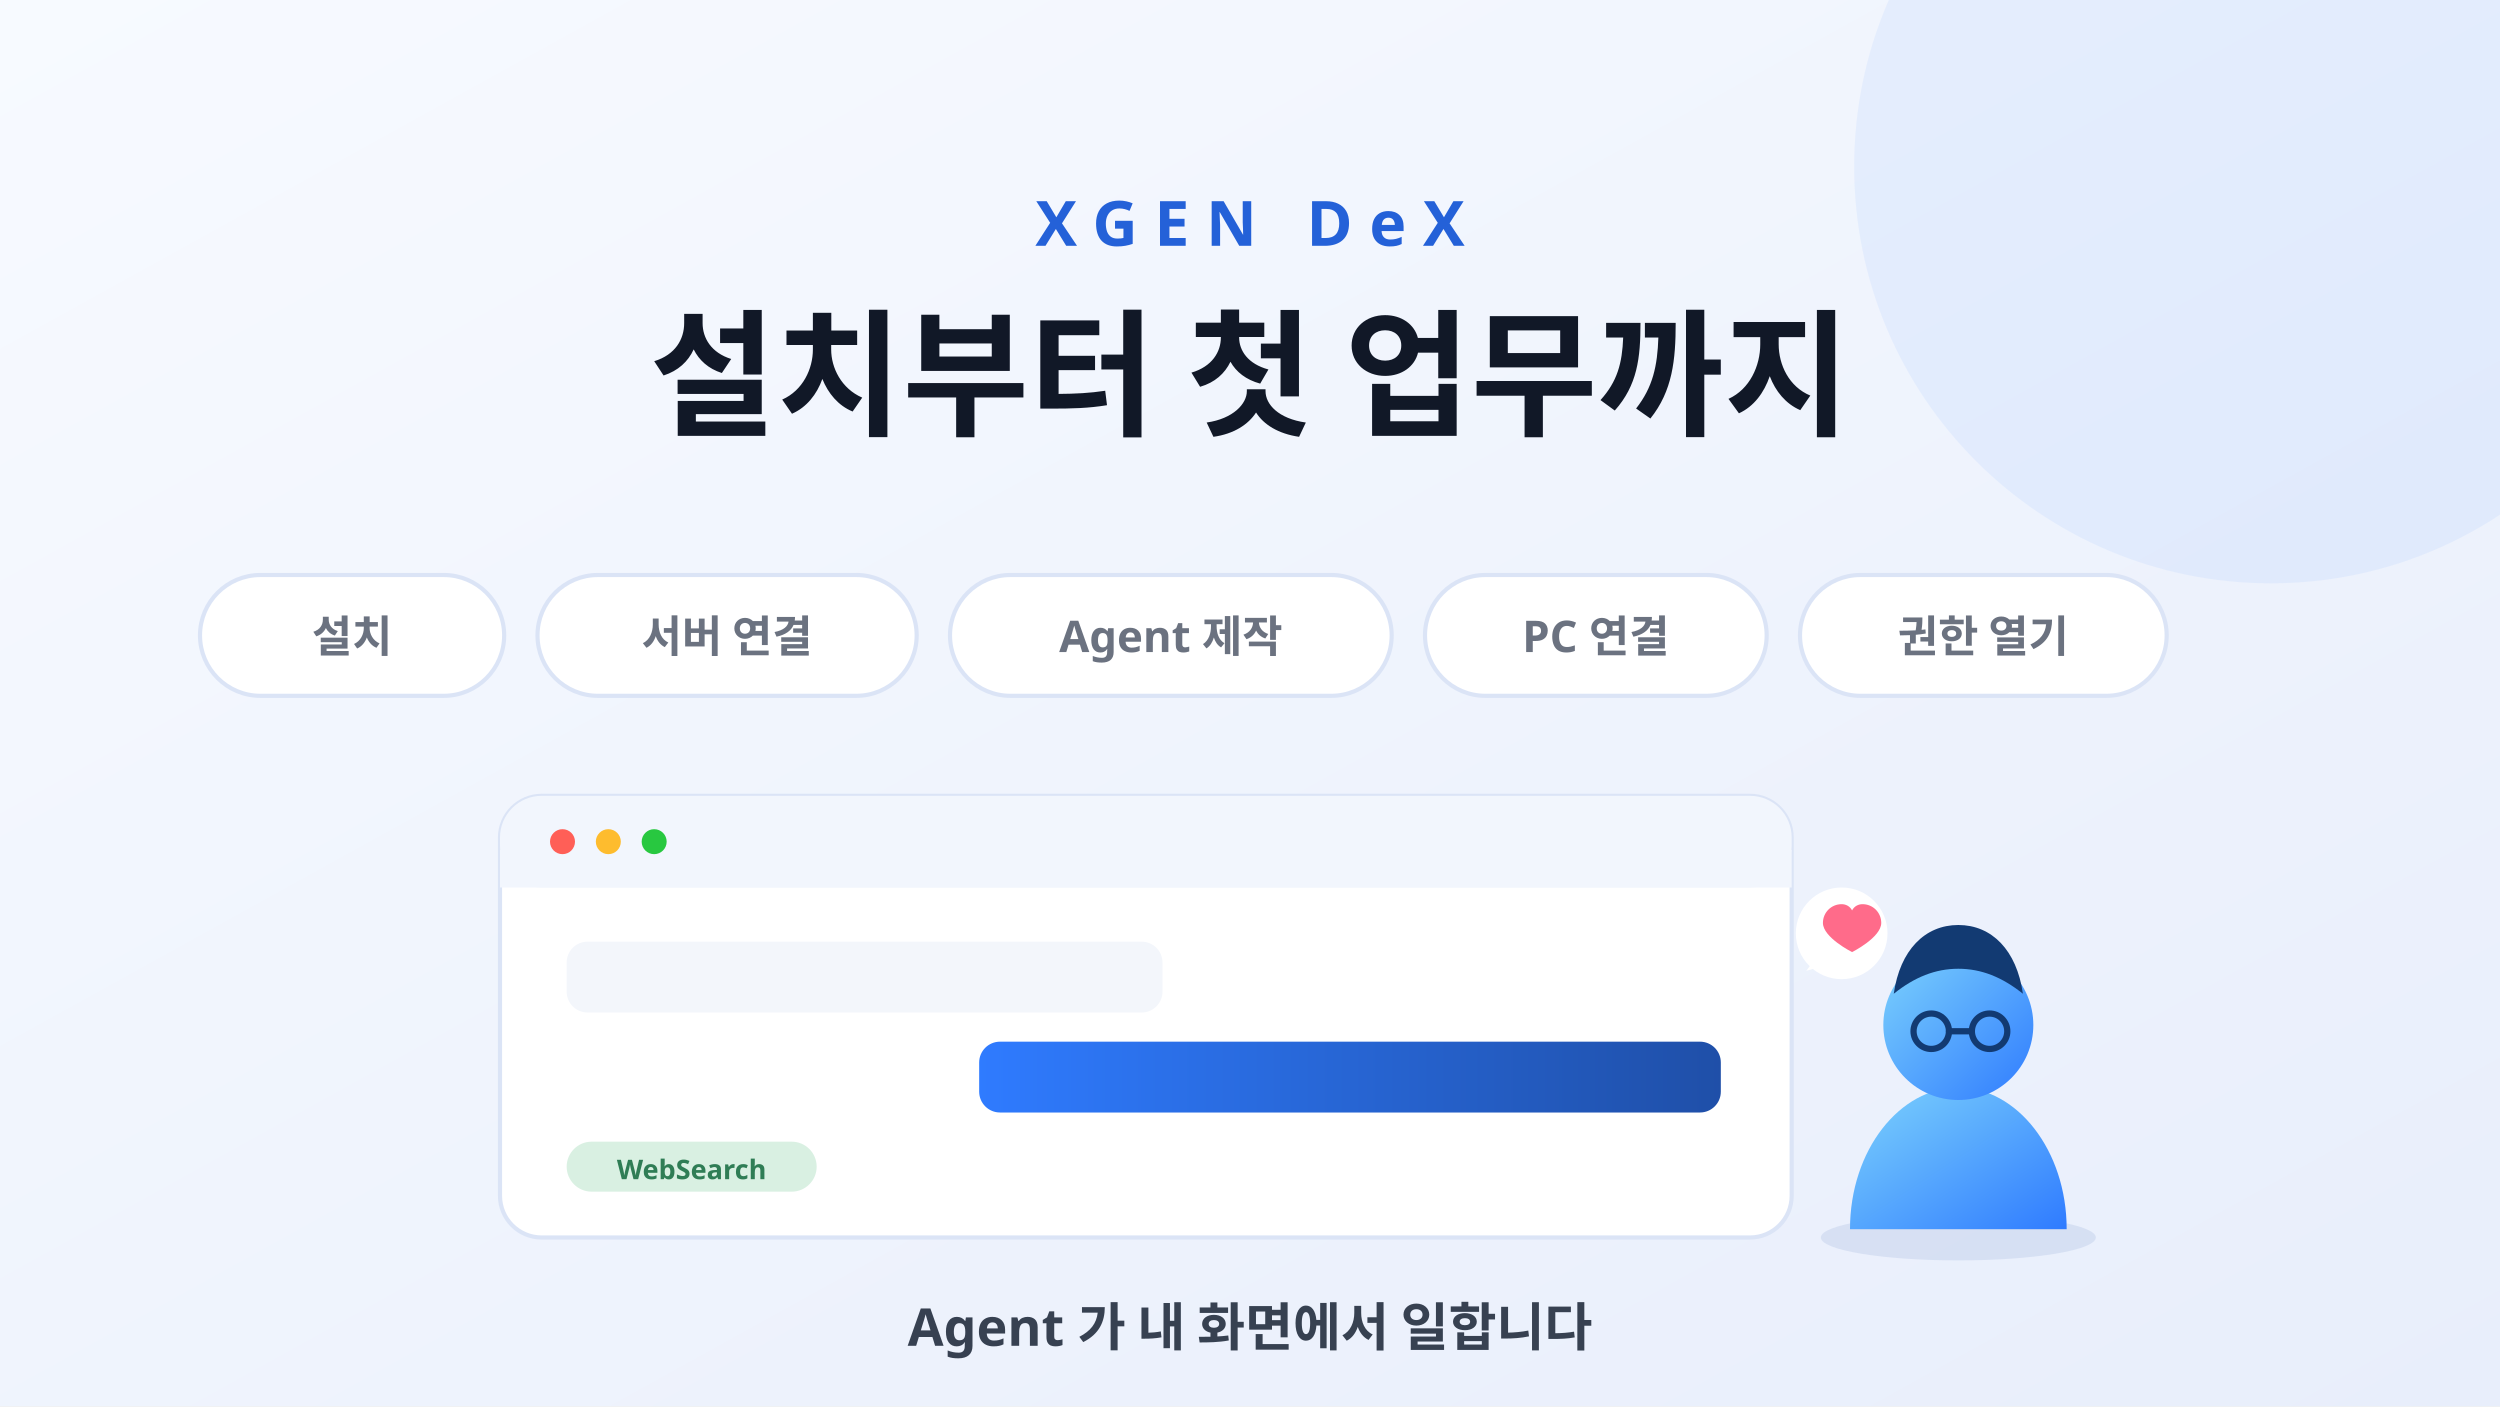
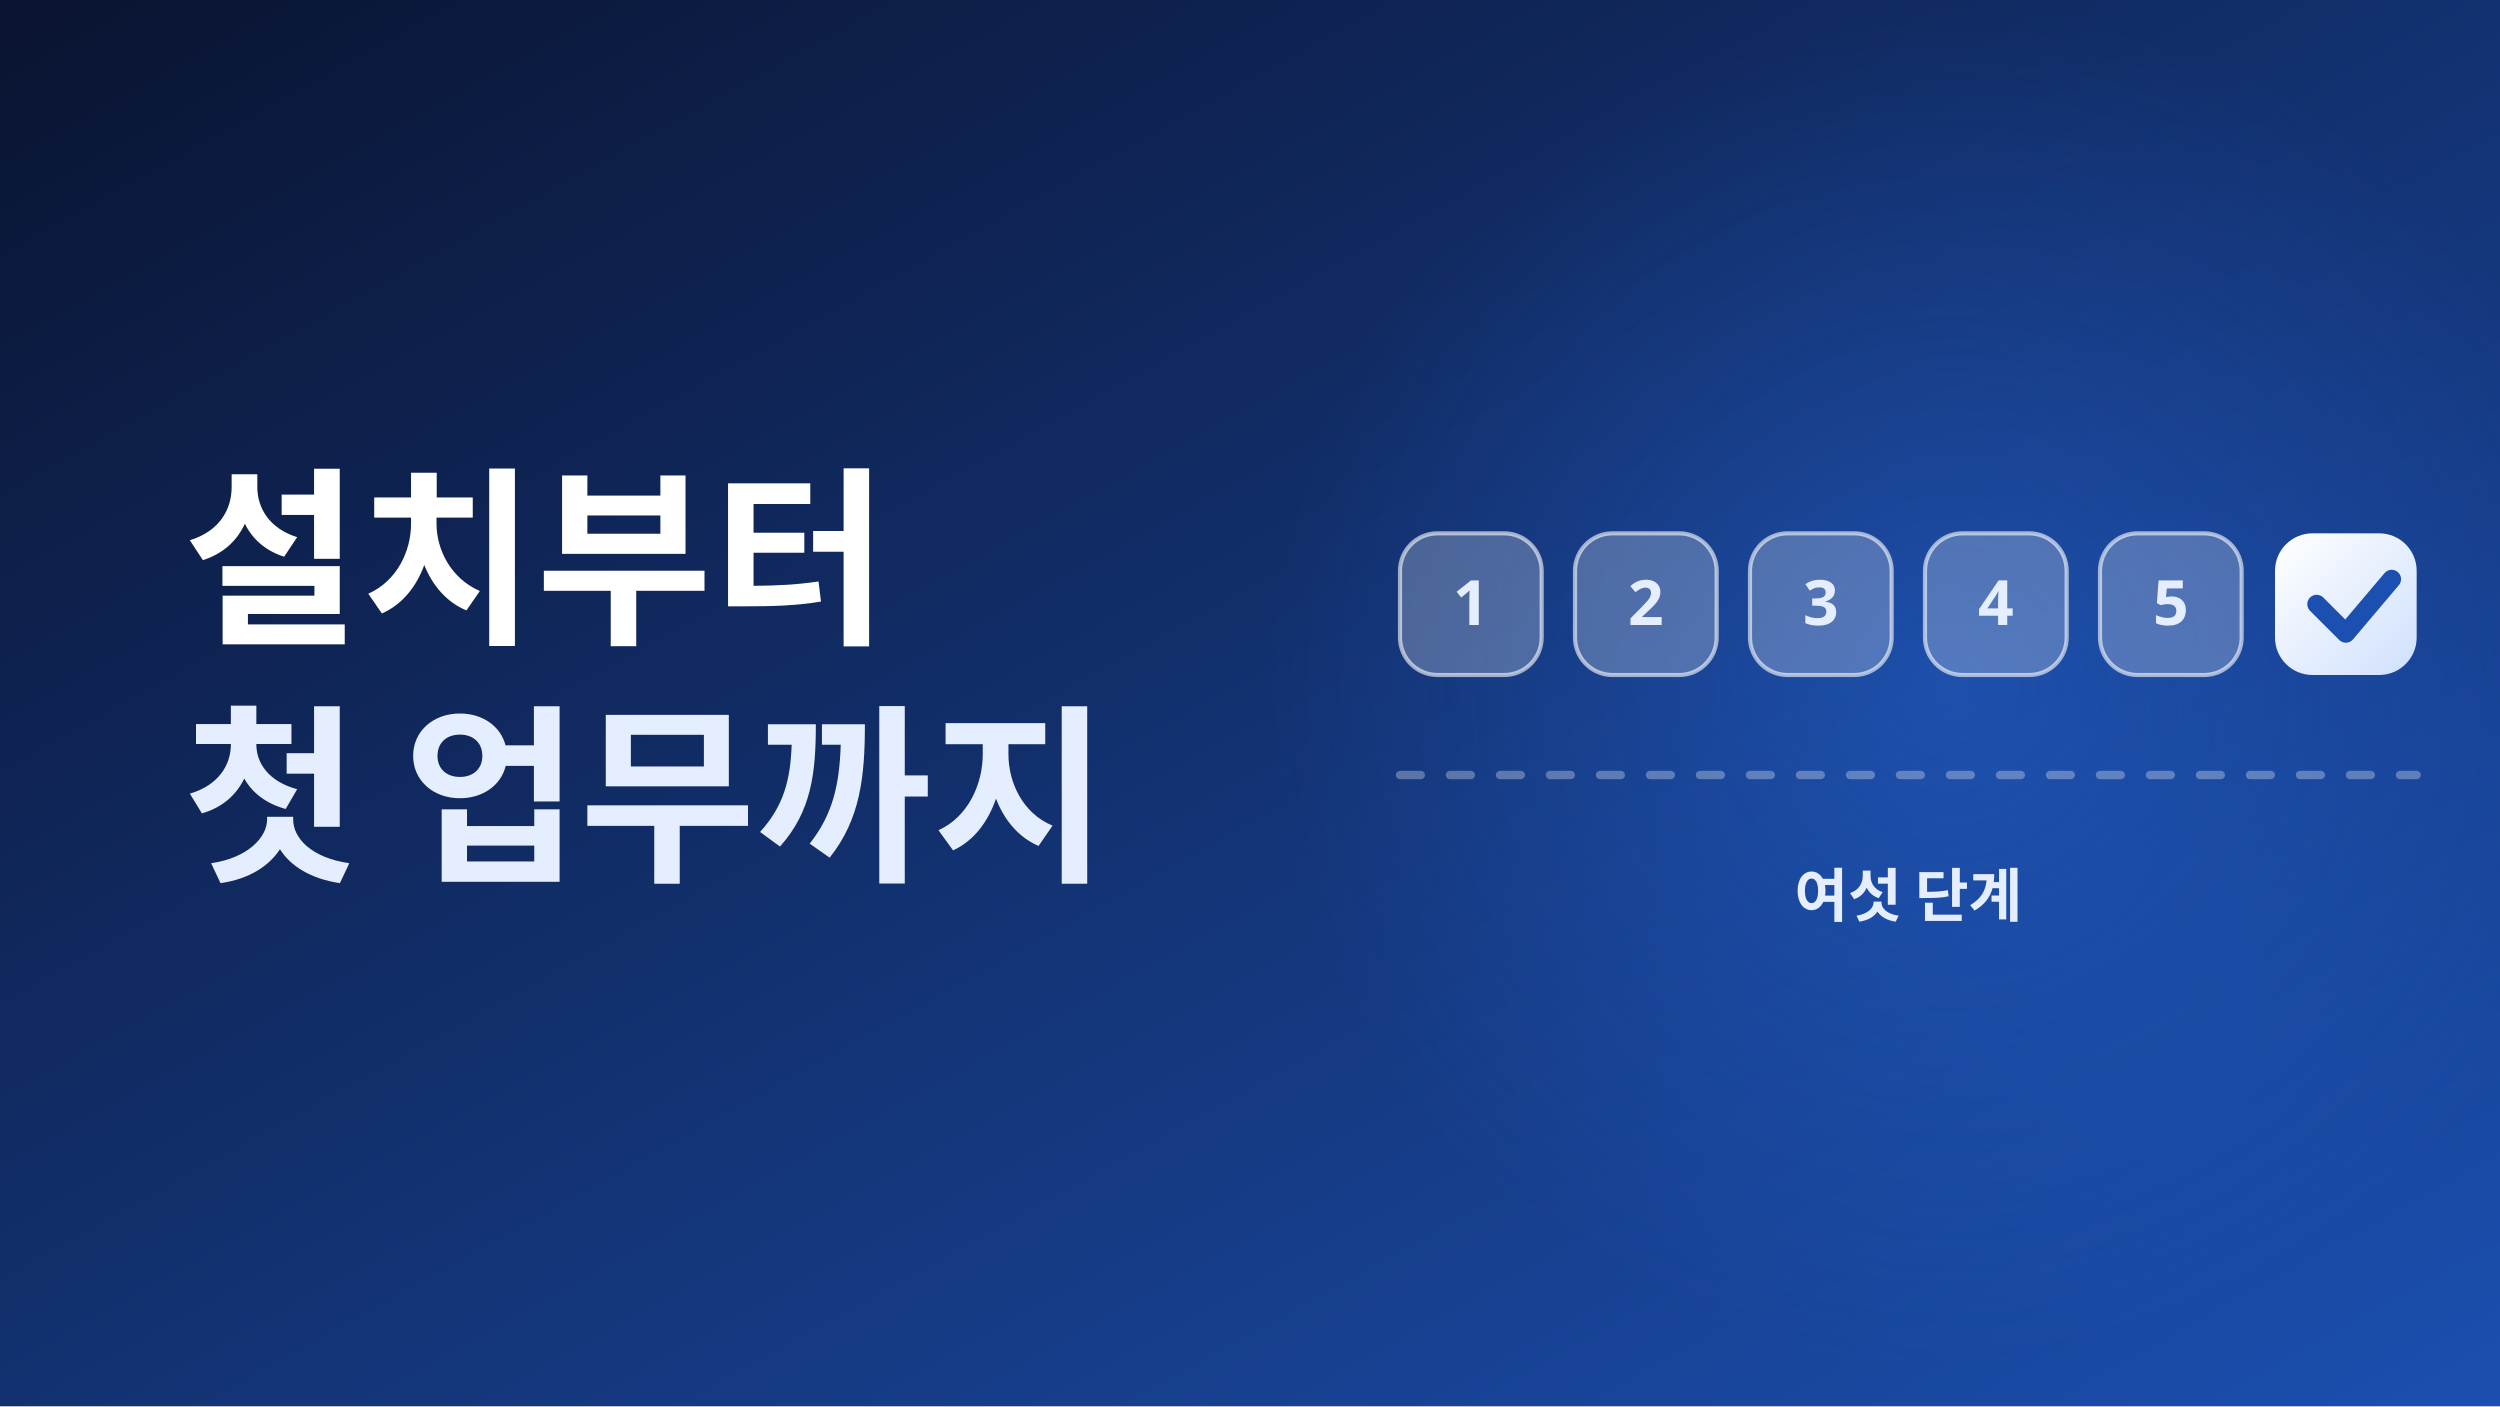
- <svg xmlns="http://www.w3.org/2000/svg" viewBox="0 0 1200 675" role="img" aria-label="설치부터 첫 업무까지 여섯 단계를 지나면 Agent 가 아바타로 내 화면에 상주한다">
+ <svg xmlns="http://www.w3.org/2000/svg" viewBox="0 0 1200 675" role="img" aria-label="XGEN DeX 설치부터 첫 업무까지 여섯 단계">
  <defs>
-     <linearGradient id="tbg" x1="0" y1="0" x2="1" y2="1">
-       <stop offset="0" stop-color="#f7faff" />
-       <stop offset="1" stop-color="#e8eefb" />
+     <linearGradient id="bg" x1="0" y1="0" x2="1" y2="1">
+       <stop offset="0" stop-color="#0a1330" />
+       <stop offset="1" stop-color="#1b4fb0" />
    </linearGradient>
-     <linearGradient id="tbrand" x1="0" y1="0" x2="1" y2="0">
-       <stop offset="0" stop-color="#2f7bff" />
-       <stop offset="1" stop-color="#1f4fa8" />
+     <linearGradient id="badge" x1="0" y1="0" x2="1" y2="1">
+       <stop offset="0" stop-color="#ffffff" />
+       <stop offset="1" stop-color="#cfe0fd" />
    </linearGradient>
-     <linearGradient id="tfig" x1="0" y1="0" x2="1" y2="1">
-       <stop offset="0" stop-color="#7dd3fc" />
-       <stop offset="1" stop-color="#2f7bff" />
-     </linearGradient>
+     <radialGradient id="glow" cx="50%" cy="50%" r="50%">
+       <stop offset="0" stop-color="#2f7bff" stop-opacity="0.34" />
+       <stop offset="1" stop-color="#2f7bff" stop-opacity="0" />
+     </radialGradient>
  </defs>
-   <rect width="1200" height="675" fill="url(#tbg)" />
-   <circle cx="1090" cy="80" r="200" fill="#2f7bff" opacity="0.07" />
-   <text x="600" y="118" text-anchor="middle" font-family="Pretendard,'Pretendard Variable','Malgun Gothic','Apple SD Gothic Neo','Noto Sans KR',sans-serif" font-size="30" font-weight="700" fill="#2461d8" letter-spacing="8">XGEN DeX</text>
-   <text x="600" y="204" text-anchor="middle" font-family="Pretendard,'Pretendard Variable','Malgun Gothic','Apple SD Gothic Neo','Noto Sans KR',sans-serif" font-size="66" font-weight="800" fill="#111827">설치부터 첫 업무까지</text>
-   <g font-family="Pretendard,'Malgun Gothic',sans-serif" font-size="21" font-weight="700">
-     <rect x="96" y="276" width="146" height="58" rx="29" fill="#ffffff" stroke="#dbe4f6" stroke-width="2" />
-     <text x="169" y="313" text-anchor="middle" fill="#6b7280">설치</text>
-     <rect x="258" y="276" width="182" height="58" rx="29" fill="#ffffff" stroke="#dbe4f6" stroke-width="2" />
-     <text x="349" y="313" text-anchor="middle" fill="#6b7280">서버 연결</text>
-     <rect x="456" y="276" width="212" height="58" rx="29" fill="#ffffff" stroke="#dbe4f6" stroke-width="2" />
-     <text x="562" y="313" text-anchor="middle" fill="#6b7280">Agent 제작</text>
-     <rect x="684" y="276" width="164" height="58" rx="29" fill="#ffffff" stroke="#dbe4f6" stroke-width="2" />
-     <text x="766" y="313" text-anchor="middle" fill="#6b7280">PC 연결</text>
-     <rect x="864" y="276" width="176" height="58" rx="29" fill="#ffffff" stroke="#dbe4f6" stroke-width="2" />
-     <text x="952" y="313" text-anchor="middle" fill="#6b7280">권한 열기</text>
+   <rect width="1200" height="675" fill="url(#bg)" />
+   <circle cx="936" cy="330" r="330" fill="url(#glow)" />
+   <text x="88" y="302" font-family="Pretendard,'Pretendard Variable','Malgun Gothic','Apple SD Gothic Neo','Noto Sans KR',sans-serif" font-size="92" font-weight="800" fill="#ffffff">설치부터</text>
+   <text x="88" y="416" font-family="Pretendard,'Pretendard Variable','Malgun Gothic','Apple SD Gothic Neo','Noto Sans KR',sans-serif" font-size="92" font-weight="800" fill="#e4eeff">첫 업무까지</text>
+   <g font-family="Pretendard,'Pretendard Variable','Malgun Gothic','Apple SD Gothic Neo','Noto Sans KR',sans-serif" font-size="30" font-weight="700" text-anchor="middle">
+     <rect x="672" y="256" width="68" height="68" rx="18" fill="#ffffff3d" stroke="#ffffff99" stroke-width="2" />
+     <text x="706" y="300" fill="#e4eeff">1</text>
+     <rect x="756" y="256" width="68" height="68" rx="18" fill="#ffffff3d" stroke="#ffffff99" stroke-width="2" />
+     <text x="790" y="300" fill="#e4eeff">2</text>
+     <rect x="840" y="256" width="68" height="68" rx="18" fill="#ffffff3d" stroke="#ffffff99" stroke-width="2" />
+     <text x="874" y="300" fill="#e4eeff">3</text>
+     <rect x="924" y="256" width="68" height="68" rx="18" fill="#ffffff3d" stroke="#ffffff99" stroke-width="2" />
+     <text x="958" y="300" fill="#e4eeff">4</text>
+     <rect x="1008" y="256" width="68" height="68" rx="18" fill="#ffffff3d" stroke="#ffffff99" stroke-width="2" />
+     <text x="1042" y="300" fill="#e4eeff">5</text>
+     <rect x="1092" y="256" width="68" height="68" rx="18" fill="url(#badge)" />
  </g>
-   <rect x="240" y="382" width="620" height="212" rx="20" fill="#ffffff" stroke="#dbe4f6" stroke-width="2" />
-   <rect x="240" y="382" width="620" height="44" rx="20" fill="#f2f6fd" />
-   <rect x="240" y="408" width="620" height="18" fill="#f2f6fd" />
-   <circle cx="270" cy="404" r="6" fill="#ff5f57" />
-   <circle cx="292" cy="404" r="6" fill="#febc2e" />
-   <circle cx="314" cy="404" r="6" fill="#28c840" />
-   <rect x="272" y="452" width="286" height="34" rx="10" fill="#f3f6fb" />
-   <rect x="470" y="500" width="356" height="34" rx="10" fill="url(#tbrand)" />
-   <rect x="272" y="548" width="120" height="24" rx="12" fill="#d9f0e2" />
-   <text x="332" y="566" text-anchor="middle" font-family="Pretendard,sans-serif" font-size="13" font-weight="700" fill="#2f7d55">WebSearch</text>
-   <g transform="translate(880 372)">
-     <ellipse cx="60" cy="222" rx="66" ry="11" fill="#1f4fa8" opacity="0.10" />
-     <path d="M8 218c0-38 24-68 52-68s52 30 52 68z" fill="url(#tfig)" />
-     <circle cx="60" cy="120" r="36" fill="url(#tfig)" />
-     <path d="M29 105c3-21 15-33 31-33s28 12 31 33c-10-8-20-12-31-12s-21 4-31 12z" fill="#123a72" />
-     <circle cx="47" cy="123" r="8.5" fill="none" stroke="#123a72" stroke-width="3" />
-     <circle cx="75" cy="123" r="8.5" fill="none" stroke="#123a72" stroke-width="3" />
-     <path d="M55.5 123h11" stroke="#123a72" stroke-width="3" stroke-linecap="round" />
-     <circle cx="4" cy="76" r="22" fill="#ffffff" />
-     <path d="M-4 82l-9 12 14-4z" fill="#ffffff" />
-     <path d="M-5 71c0-5 4-9 9-9 2 0 4 1 5 3 1-2 3-3 5-3 5 0 9 4 9 9 0 7-14 14-14 14S-5 78-5 71z" fill="#ff6b8a" />
-   </g>
-   <text x="600" y="646" text-anchor="middle" font-family="Pretendard,'Malgun Gothic',sans-serif" font-size="25" font-weight="700" fill="#374151">Agent 가 내 화면에서 일합니다</text>
+   <path d="M1112 290 l14 14 22 -26" fill="none" stroke="#1b4fb0" stroke-width="9" stroke-linecap="round" stroke-linejoin="round" />
+   <path d="M672 372 H 1160" stroke="#ffffff4d" stroke-width="4" stroke-linecap="round" stroke-dasharray="10 14" />
+   <text x="916" y="440" text-anchor="middle" font-family="Pretendard,'Pretendard Variable','Malgun Gothic','Apple SD Gothic Neo','Noto Sans KR',sans-serif" font-size="28" font-weight="600" fill="#e4eeff">여섯 단계</text>
</svg>
